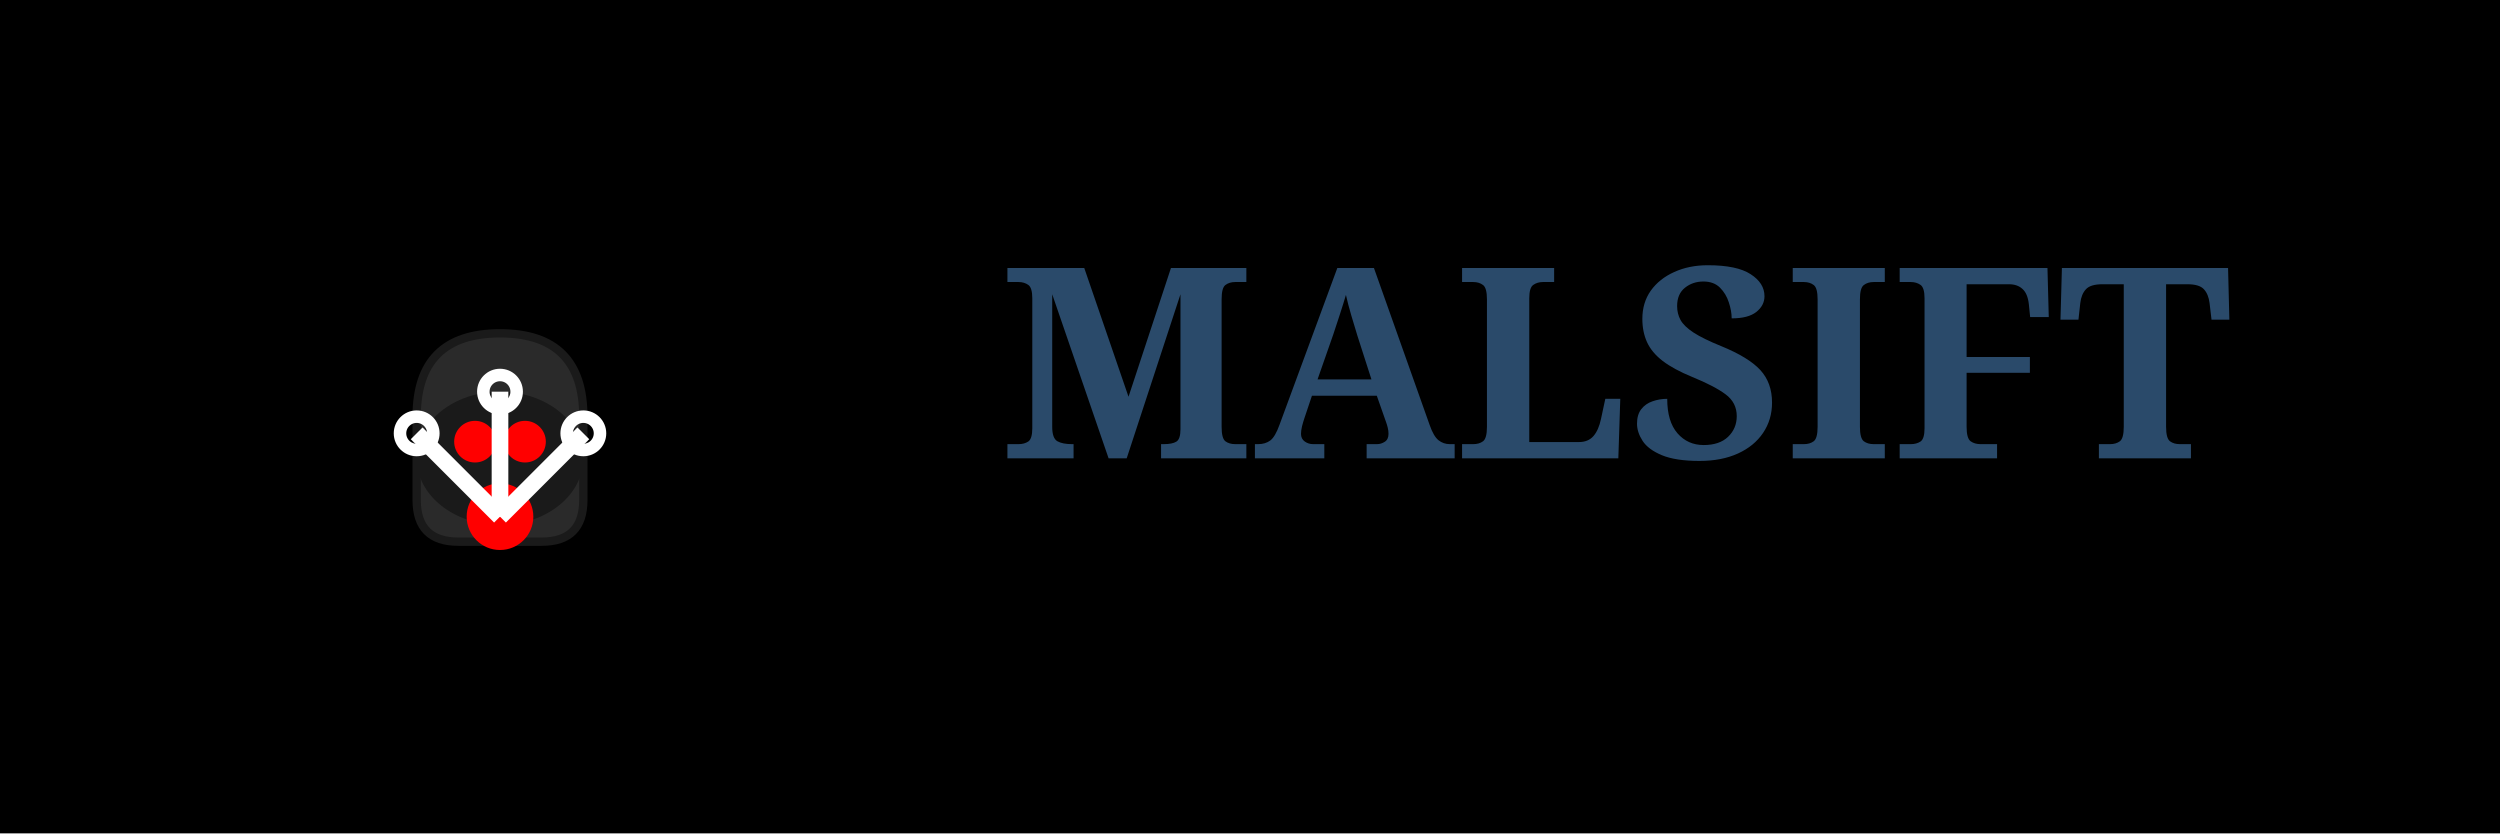
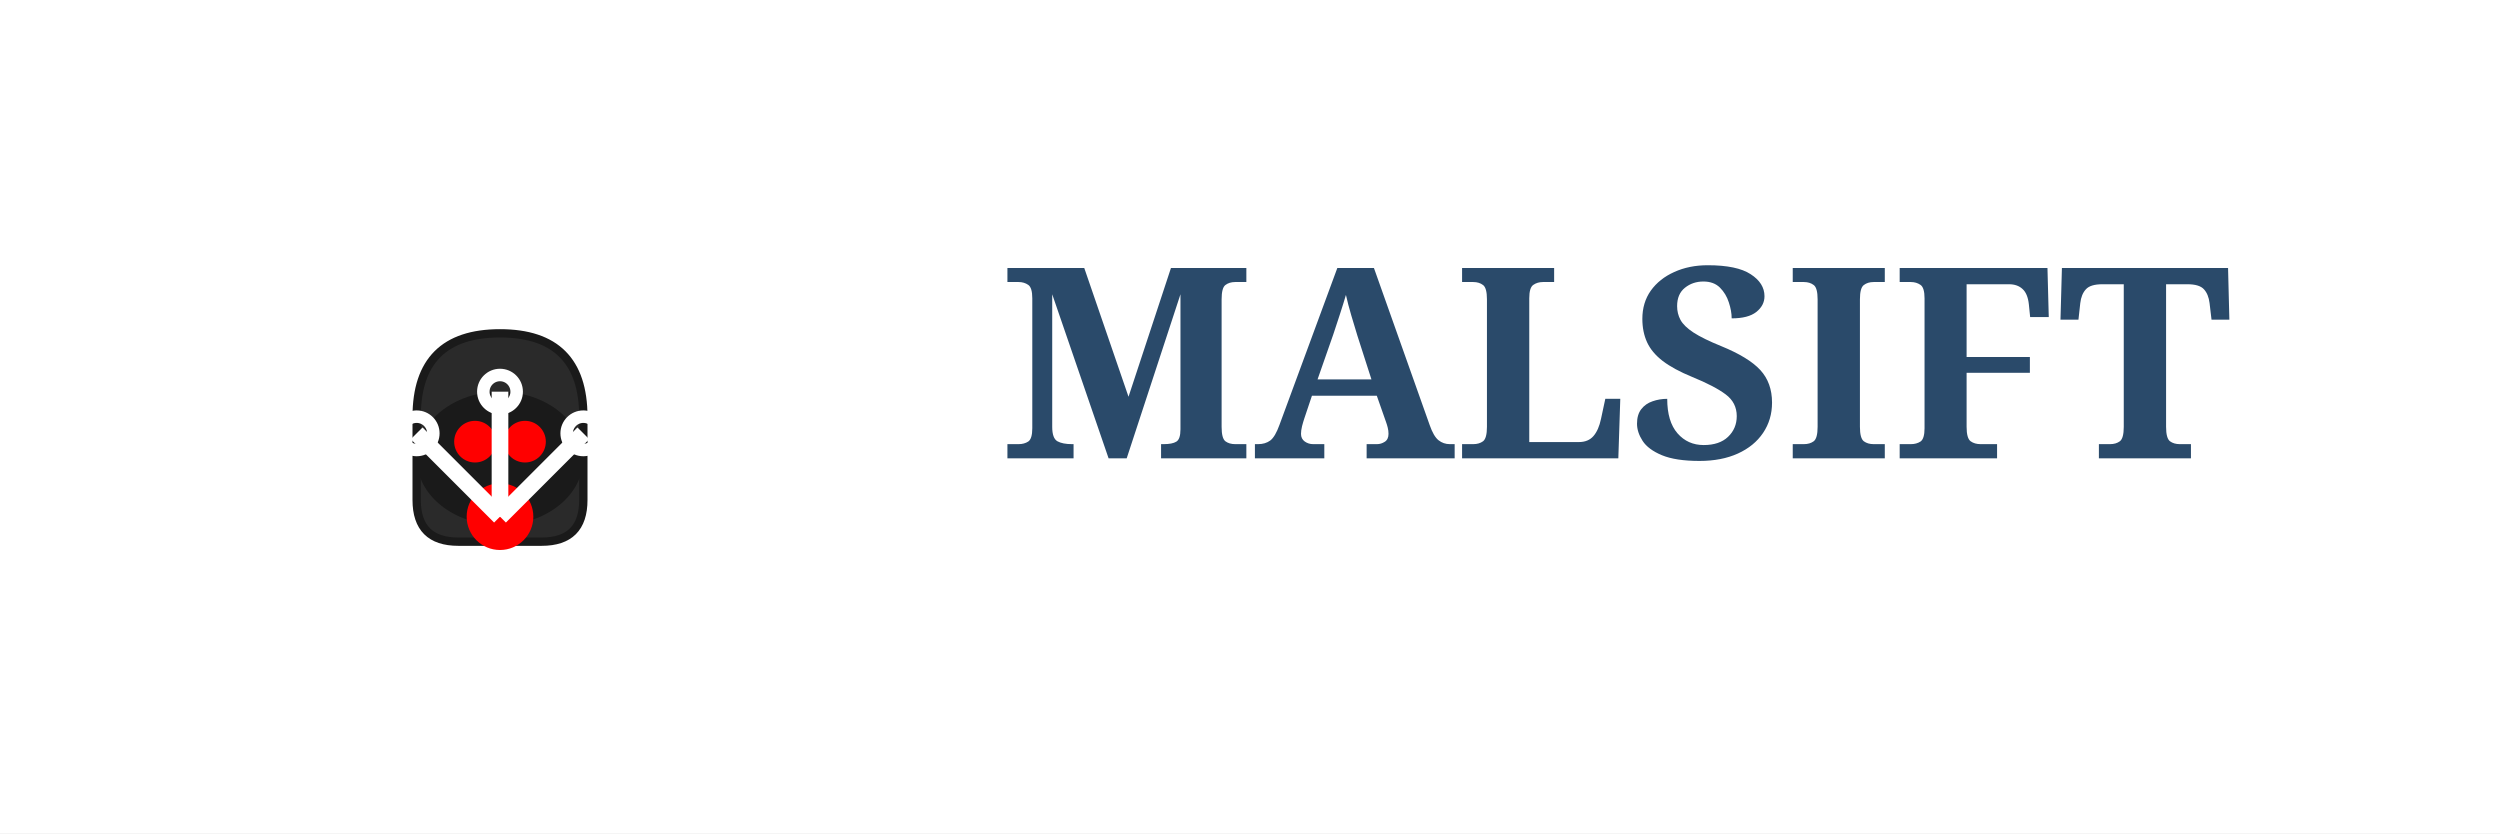
<svg xmlns="http://www.w3.org/2000/svg" width="300" height="100" viewBox="0 0 300 100">
-   <rect width="300" height="100" fill="black" />
+   <rect width="300" height="100" fill="white" />
  <g transform="translate(30, 20)">
    <path d="M20 30 Q20 20 30 20 Q40 20 40 30 L40 40 Q40 45 35 45 L25 45 Q20 45 20 40 Z" fill="#2a2a2a" stroke="#1a1a1a" stroke-width="1" />
    <ellipse cx="30" cy="35" rx="10" ry="8" fill="#1a1a1a" />
    <circle cx="27" cy="33" r="2.5" fill="#ff0000" />
    <circle cx="33" cy="33" r="2.5" fill="#ff0000" />
    <g transform="translate(30, 42)">
      <circle cx="0" cy="0" r="4" fill="#ff0000" />
      <line x1="0" y1="0" x2="-10" y2="-10" stroke="white" stroke-width="2" />
      <line x1="0" y1="0" x2="10" y2="-10" stroke="white" stroke-width="2" />
      <line x1="0" y1="0" x2="0" y2="-15" stroke="white" stroke-width="2" />
      <circle cx="-10" cy="-10" r="2" fill="none" stroke="white" stroke-width="1.5" />
      <circle cx="10" cy="-10" r="2" fill="none" stroke="white" stroke-width="1.5" />
      <circle cx="0" cy="-15" r="2" fill="none" stroke="white" stroke-width="1.5" />
    </g>
  </g>
  <text x="120" y="55" font-family="Georgia, serif" font-size="32" font-weight="bold" fill="#2a4a6a" text-anchor="start">
    MALSIFT
  </text>
</svg>
